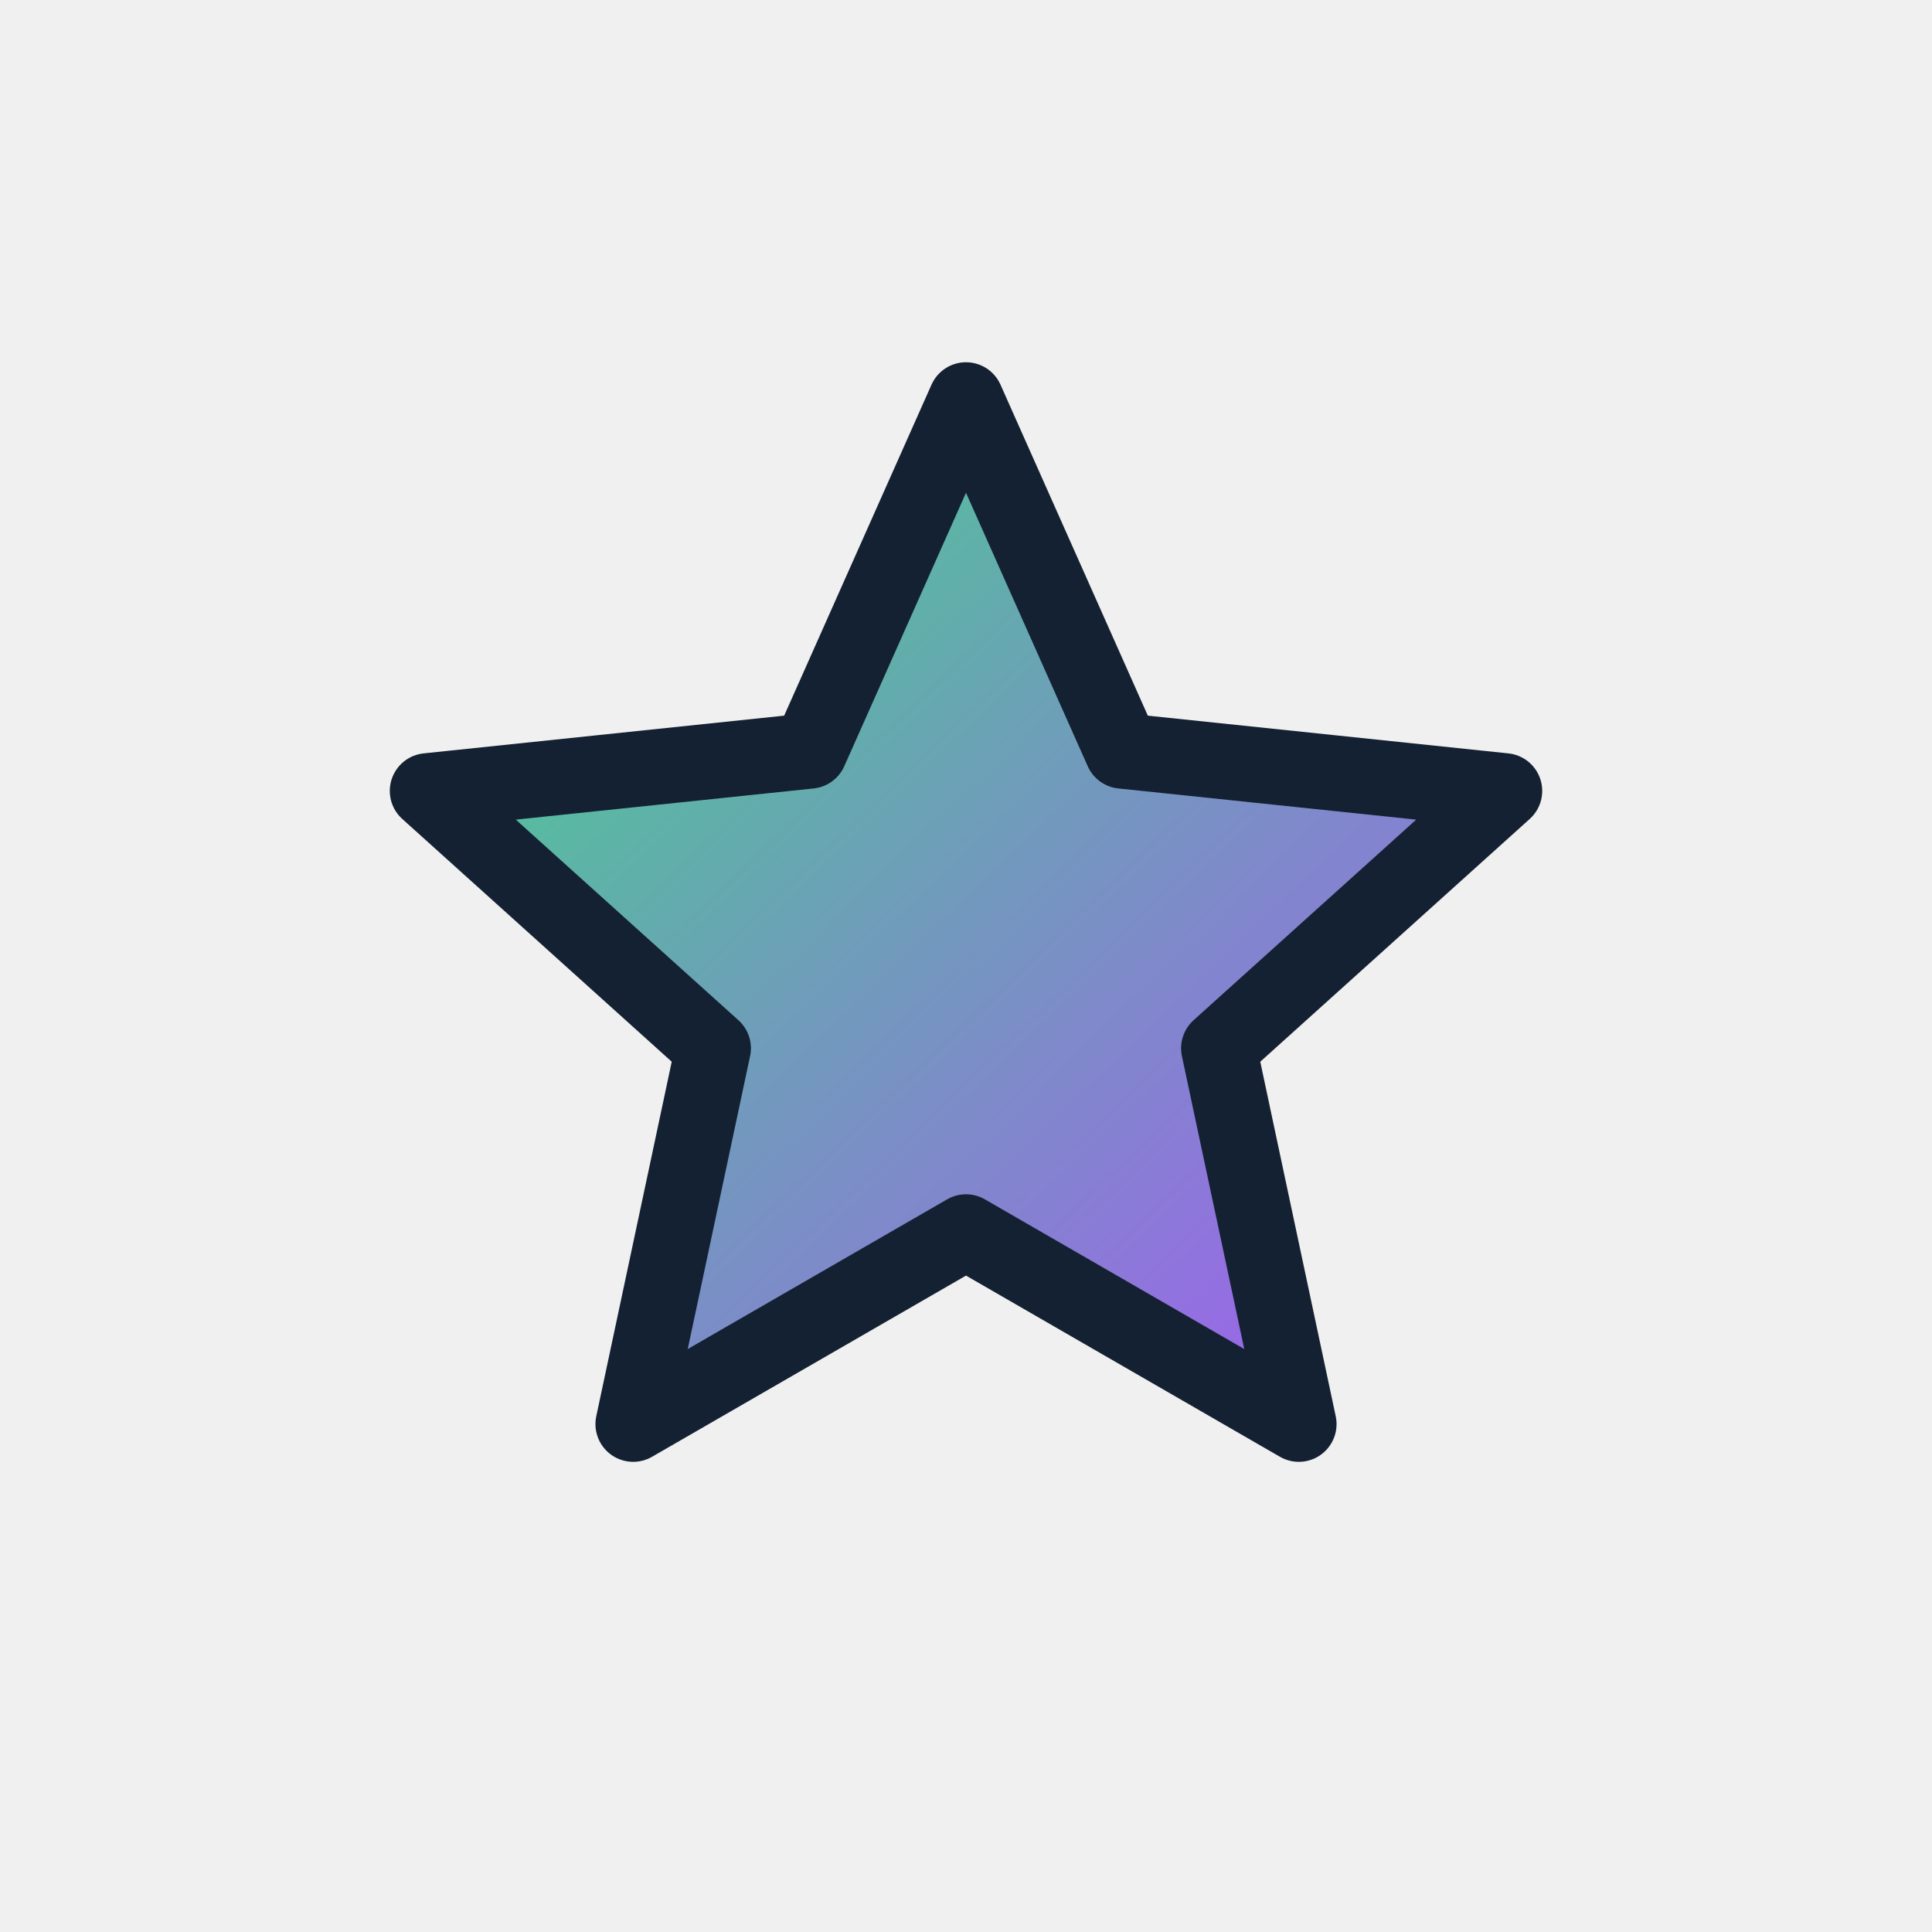
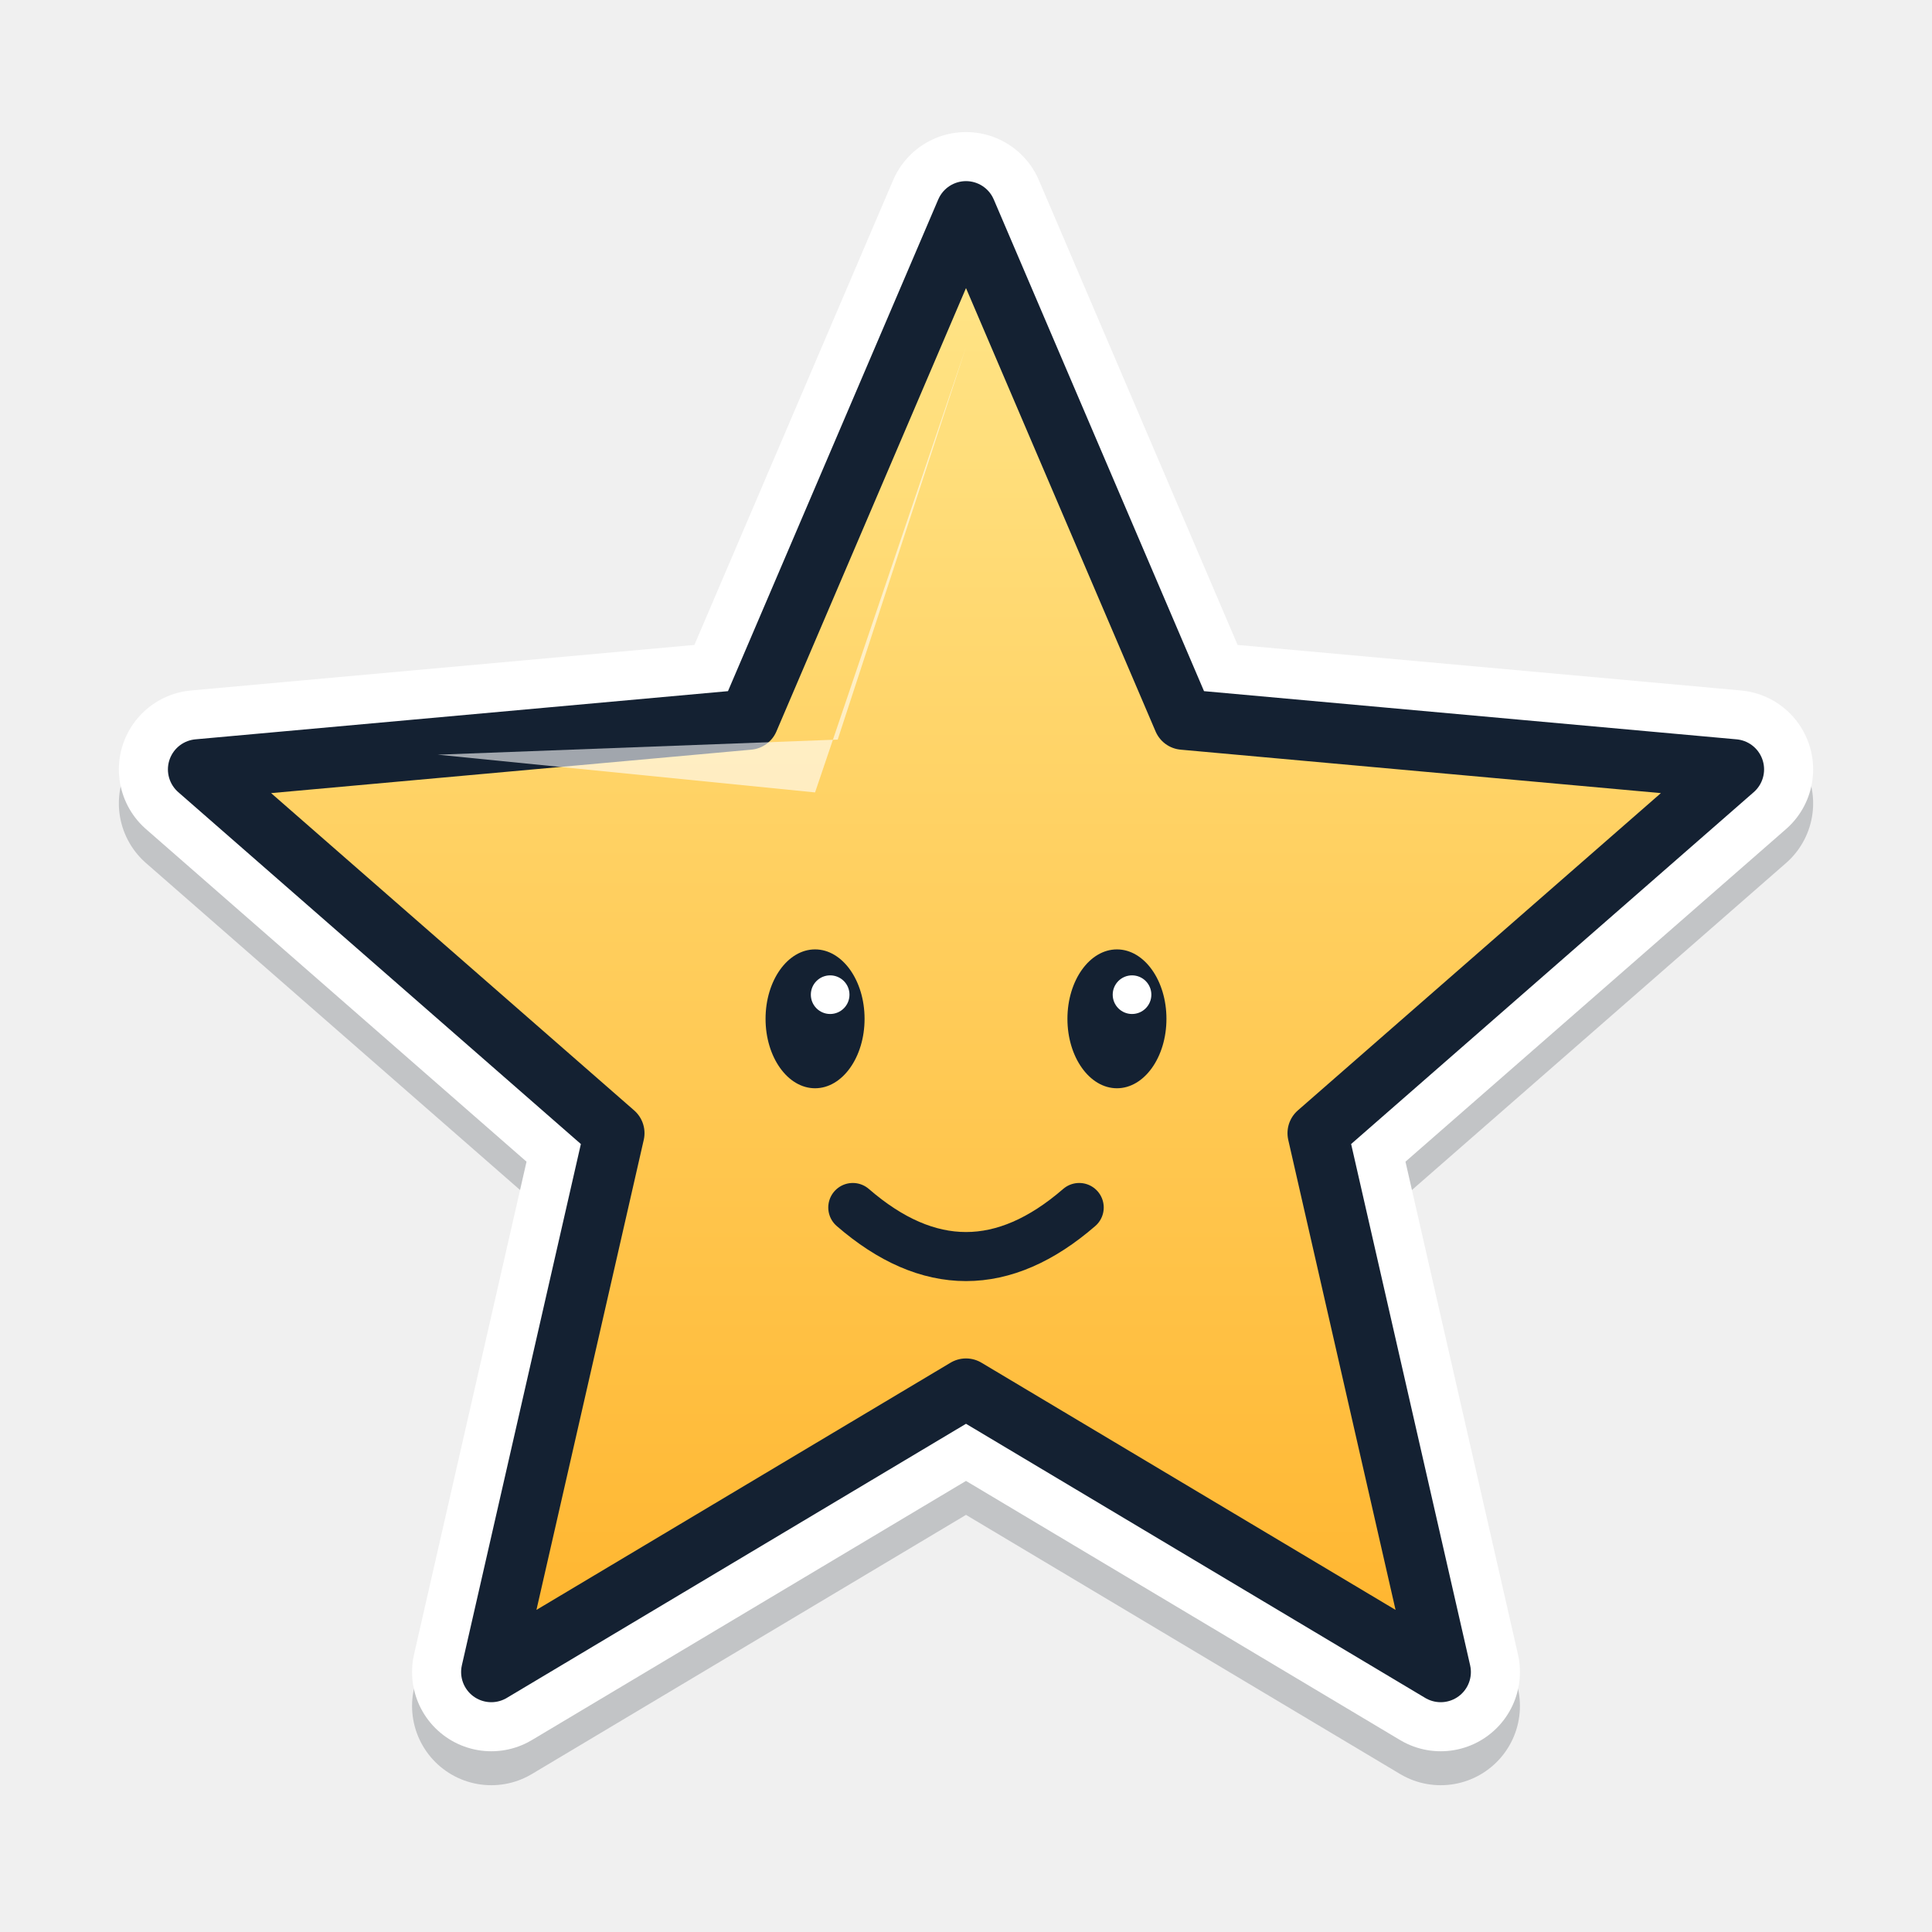
- <svg xmlns="http://www.w3.org/2000/svg" width="512" height="512" viewBox="0 0 512 512" role="img" aria-label="Etoile">
+ <svg xmlns="http://www.w3.org/2000/svg" width="512" height="512" viewBox="0 0 512 512" role="img" aria-labelledby="nxs02-etoile-t">
  <defs>
-     <linearGradient id="spectrum" x1="0" x2="1" y1="0" y2="1">
-       <stop stop-color="#3DDC84" />
-       <stop offset="1" stop-color="#A855F7" />
+     <linearGradient id="spectrum" x1="0" y1="0" x2="0" y2="1">
+       <stop offset="0" stop-color="#FFE68A" />
+       <stop offset="1" stop-color="#FFB52E" />
    </linearGradient>
  </defs>
+   <g transform="translate(0 9)" opacity=".2" stroke-linecap="round" stroke-linejoin="round">
+     <path d="M256 56 L313.6 190.7 L459.5 203.9 L349.2 300.3 L381.8 443.1 L256 368 L130.2 443.1 L162.8 300.3 L52.5 203.9 L198.4 190.7Z" fill="#0B1220" stroke="#0B1220" style="stroke-width:42" />
+   </g>
  <g stroke-linecap="round" stroke-linejoin="round">
-     <polygon points="256.0,106.0 297.4,199.0 398.7,209.6 323.0,277.8 344.2,377.4 256.0,326.5 167.8,377.4 189.0,277.8 113.3,209.6 214.6,199.0" fill="url(#spectrum)" stroke="#142132" stroke-width="20" />
+     <path d="M256 56 L313.6 190.7 L459.5 203.9 L349.2 300.3 L381.8 443.1 L256 368 L130.2 443.1 L162.8 300.3 L52.5 203.9 L198.4 190.7Z" fill="#FFFFFF" stroke="#FFFFFF" style="stroke-width:42" />
+   </g>
+   <g stroke-linecap="round" stroke-linejoin="round">
+     <path d="M256 56 L313.6 190.7 L459.5 203.9 L349.2 300.3 L381.8 443.1 L256 368 L130.2 443.1 L162.8 300.3 L52.5 203.9 L198.4 190.7Z" fill="url(#spectrum)" stroke-width="16" stroke="#142132" />
+     <path d="M256 92 L222 196 L116 200 L216 210Z" opacity=".6" fill="#FFFFFF" stroke="none" />
+     <ellipse cx="216" cy="270" rx="13.12" ry="18.4" fill="#142132" stroke="none" />
+     <circle cx="220.0" cy="263.6" r="5.12" fill="#FFFFFF" stroke="none" />
+     <ellipse cx="296" cy="270" rx="13.12" ry="18.4" fill="#142132" stroke="none" />
+     <circle cx="300.0" cy="263.6" r="5.12" fill="#FFFFFF" stroke="none" />
+     <path d="M226 320 Q256 346 286 320" stroke="#142132" stroke-width="13" fill="none" />
  </g>
</svg>
